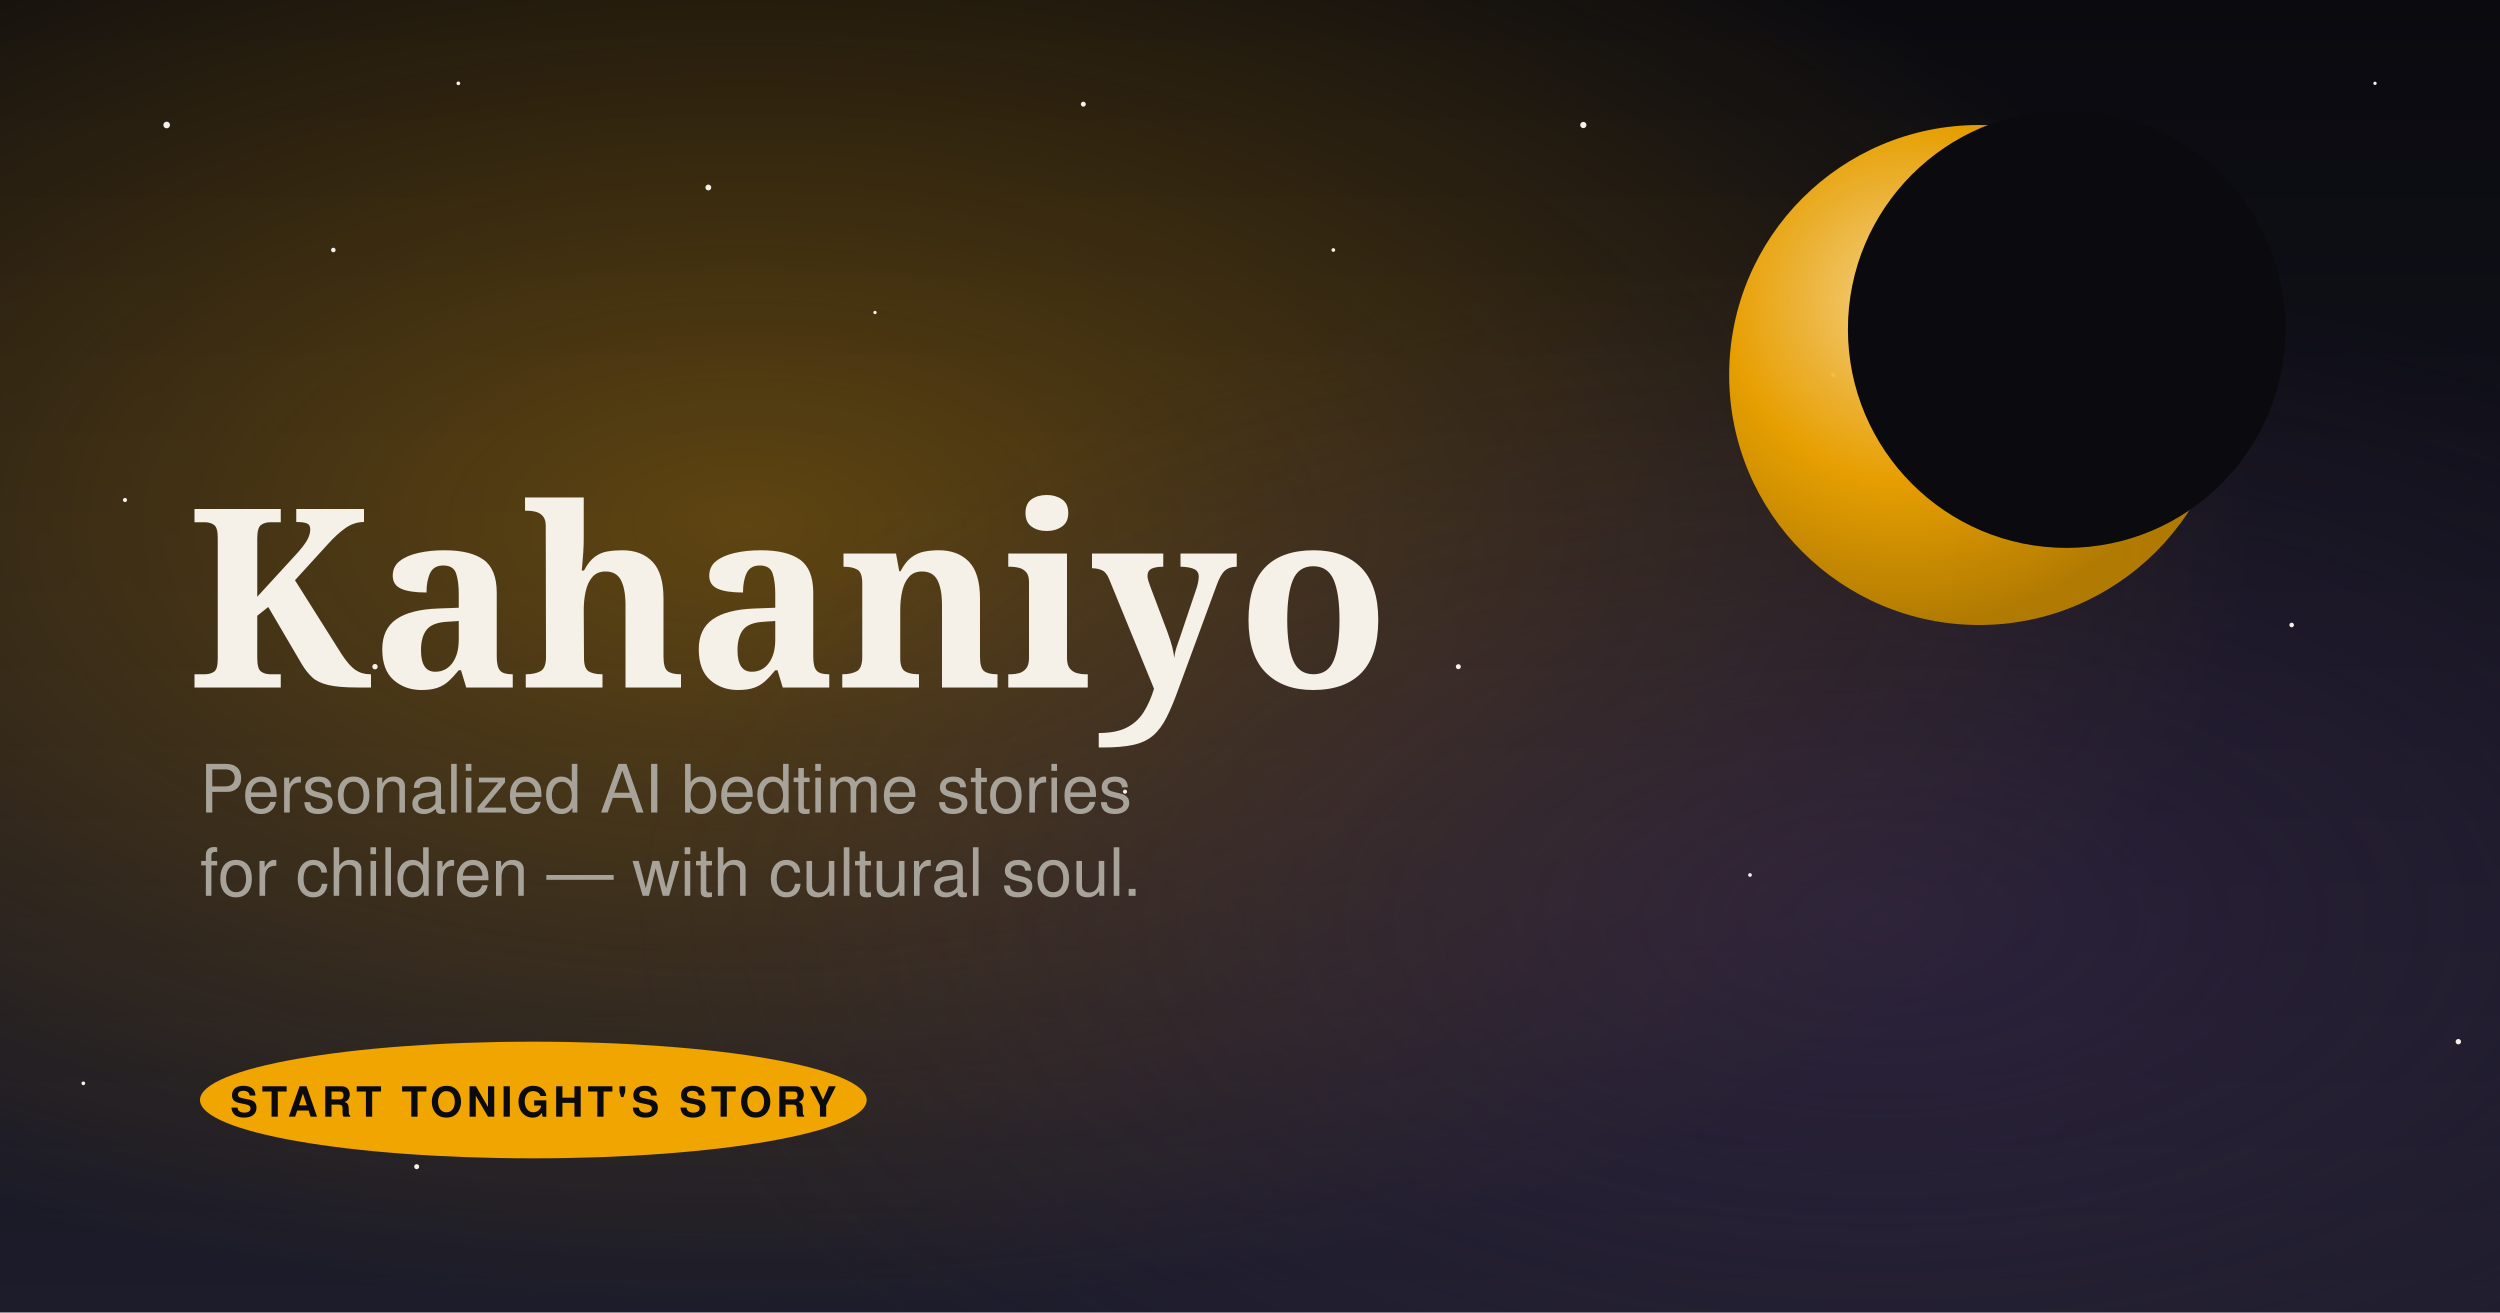
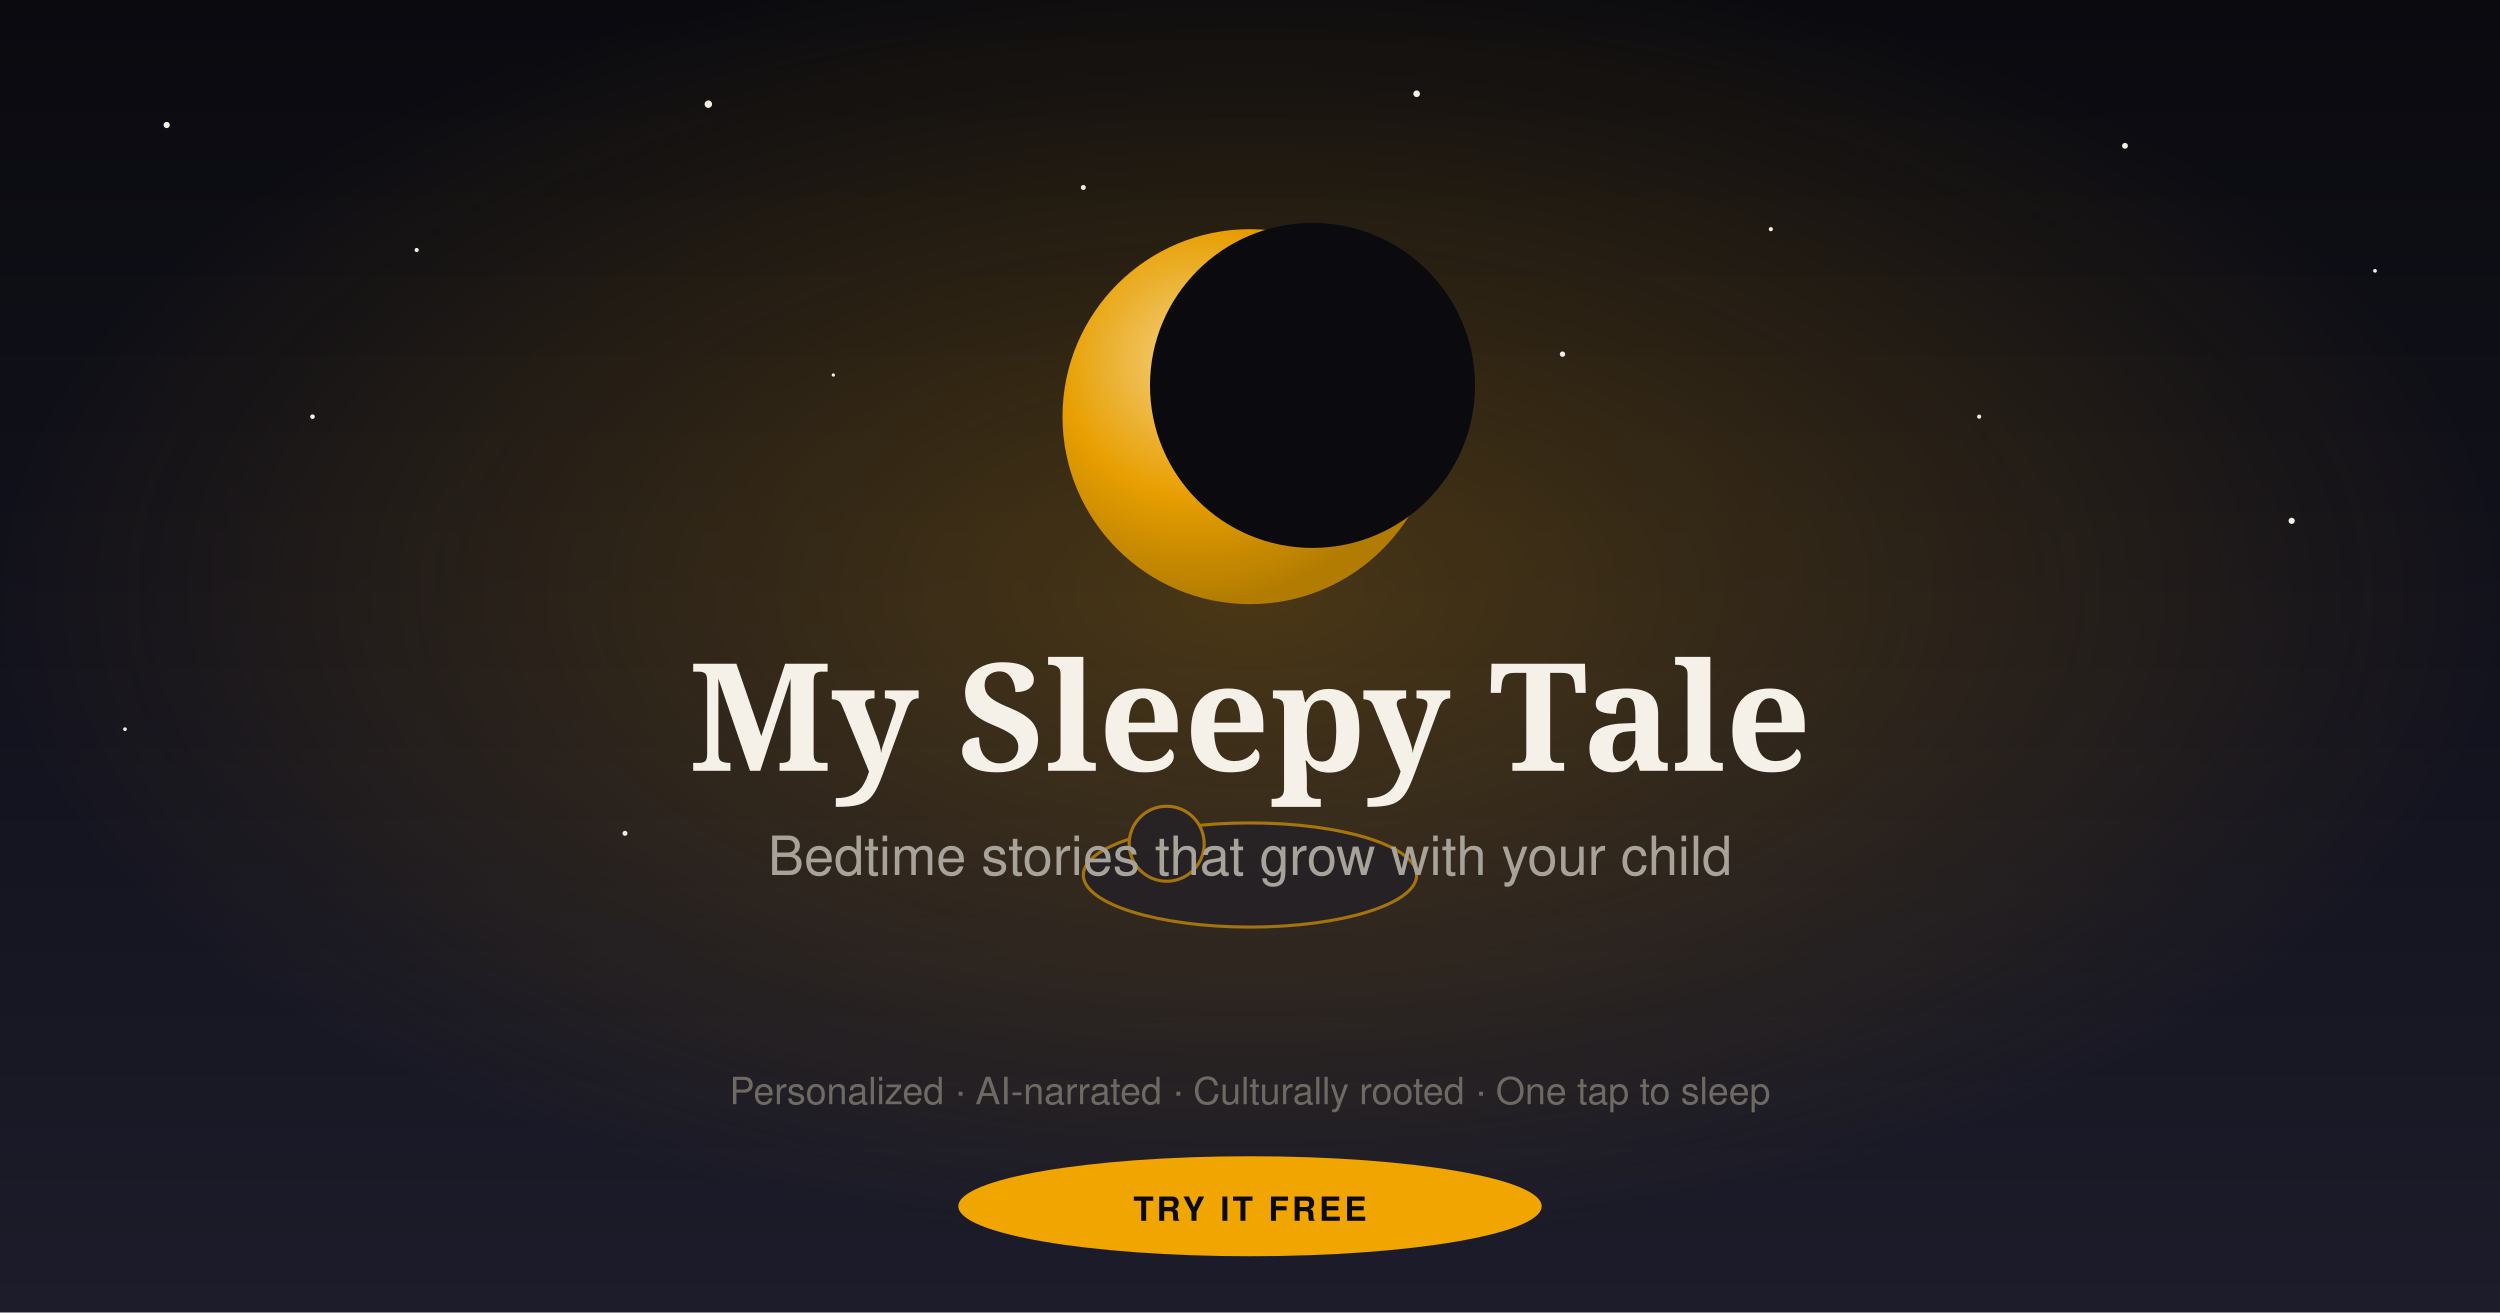
<svg xmlns="http://www.w3.org/2000/svg" viewBox="0 0 1200 630" width="1200" height="630">
  <defs>
    <linearGradient id="sky" x1="0" y1="0" x2="0" y2="1">
      <stop offset="0%" stop-color="#0a0a0f" />
      <stop offset="60%" stop-color="#141420" />
      <stop offset="100%" stop-color="#1c1c2a" />
    </linearGradient>
-     <radialGradient id="aurora" cx="30%" cy="40%" r="60%">
-       <stop offset="0%" stop-color="rgba(240,165,0,0.35)" />
+     <radialGradient id="glow" cx="50%" cy="45%" r="50%">
+       <stop offset="0%" stop-color="rgba(240,165,0,0.25)" />
      <stop offset="100%" stop-color="rgba(240,165,0,0)" />
    </radialGradient>
-     <radialGradient id="aurora2" cx="75%" cy="70%" r="50%">
-       <stop offset="0%" stop-color="rgba(58,42,74,0.6)" />
-       <stop offset="100%" stop-color="rgba(58,42,74,0)" />
-     </radialGradient>
-     <radialGradient id="moonGrad" cx="35%" cy="35%" r="65%">
+     <radialGradient id="moonG" cx="35%" cy="35%" r="65%">
      <stop offset="0%" stop-color="#ffd98a" />
      <stop offset="55%" stop-color="#f0a500" />
      <stop offset="100%" stop-color="#b87f00" />
    </radialGradient>
  </defs>
  <rect width="1200" height="630" fill="url(#sky)" />
-   <rect width="1200" height="630" fill="url(#aurora)" />
-   <rect width="1200" height="630" fill="url(#aurora2)" />
+   <rect width="1200" height="630" fill="url(#glow)" />
  <g fill="#f5f0e8">
-     <circle cx="80" cy="60" r="1.6" />
-     <circle cx="160" cy="120" r="1.1" />
-     <circle cx="220" cy="40" r="0.9" />
-     <circle cx="340" cy="90" r="1.4" />
-     <circle cx="420" cy="150" r="0.8" />
-     <circle cx="520" cy="50" r="1.2" />
-     <circle cx="640" cy="120" r="0.9" />
-     <circle cx="760" cy="60" r="1.5" />
-     <circle cx="880" cy="180" r="1" />
-     <circle cx="980" cy="80" r="1.2" />
-     <circle cx="1080" cy="160" r="1.4" />
-     <circle cx="1140" cy="40" r="0.8" />
-     <circle cx="60" cy="240" r="1" />
-     <circle cx="180" cy="320" r="1.3" />
-     <circle cx="300" cy="280" r="0.8" />
-     <circle cx="540" cy="380" r="1" />
-     <circle cx="700" cy="320" r="1.2" />
-     <circle cx="840" cy="420" r="0.9" />
-     <circle cx="1100" cy="300" r="1.1" />
-     <circle cx="1180" cy="500" r="1.3" />
-     <circle cx="40" cy="520" r="0.9" />
-     <circle cx="200" cy="560" r="1.2" />
+     <circle cx="80" cy="60" r="1.5" />
+     <circle cx="200" cy="120" r="1" />
+     <circle cx="340" cy="50" r="1.8" />
+     <circle cx="520" cy="90" r="1.2" />
+     <circle cx="680" cy="45" r="1.6" />
+     <circle cx="850" cy="110" r="1" />
+     <circle cx="1020" cy="70" r="1.4" />
+     <circle cx="1140" cy="130" r="0.9" />
+     <circle cx="150" cy="200" r="1.1" />
+     <circle cx="400" cy="180" r="0.8" />
+     <circle cx="750" cy="170" r="1.3" />
+     <circle cx="950" cy="200" r="1" />
+     <circle cx="1100" cy="250" r="1.5" />
+     <circle cx="60" cy="350" r="0.9" />
+     <circle cx="300" cy="400" r="1.2" />
  </g>
-   <g transform="translate(950,180)">
-     <circle r="120" fill="url(#moonGrad)" opacity="0.95" />
-     <circle cx="42" cy="-22" r="105" fill="#0a0a0f" />
+   <g transform="translate(600,200)">
+     <circle r="90" fill="url(#moonG)" opacity="0.95" />
+     <circle cx="30" cy="-15" r="78" fill="#0a0a0f" />
  </g>
-   <g transform="translate(90,330)">
-     <text x="0" y="0" font-family="Playfair Display, Georgia, serif" font-size="120" font-weight="700" fill="#f5f0e8">Kahaniyo</text>
-     <text x="6" y="60" font-family="DM Sans, Helvetica, Arial, sans-serif" font-size="32" font-weight="500" fill="#a8a39a">Personalized AI bedtime stories</text>
-     <text x="6" y="100" font-family="DM Sans, Helvetica, Arial, sans-serif" font-size="32" font-weight="500" fill="#a8a39a">for children — with cultural soul.</text>
+   <g transform="translate(540,420)" fill="#1c1c2a" stroke="#f0a500" stroke-width="1.5" opacity="0.6">
+     <ellipse cx="60" cy="0" rx="80" ry="25" />
+     <circle cx="20" cy="-15" r="18" />
  </g>
-   <g transform="translate(96,500)">
-     <rect rx="999" ry="999" width="320" height="56" fill="#f0a500" />
-     <text x="160" y="36" text-anchor="middle" font-family="DM Sans, Helvetica, Arial, sans-serif" font-size="20" font-weight="700" fill="#0a0a0f" letter-spacing="2">START TONIGHT'S STORY</text>
+   <text x="600" y="370" text-anchor="middle" font-family="Georgia, serif" font-size="72" font-weight="700" fill="#f5f0e8">
+     My Sleepy Tale
+   </text>
+   <text x="600" y="420" text-anchor="middle" font-family="Helvetica, Arial, sans-serif" font-size="26" font-weight="400" fill="#a8a39a">
+     Bedtime stories that grow with your child
+   </text>
+   <text x="600" y="530" text-anchor="middle" font-family="Helvetica, Arial, sans-serif" font-size="18" fill="#6e6a63">
+     Personalized · AI-narrated · Culturally rooted · One tap to sleep
+   </text>
+   <g transform="translate(460,555)">
+     <rect rx="999" ry="999" width="280" height="48" fill="#f0a500" />
+     <text x="140" y="31" text-anchor="middle" font-family="Helvetica, Arial, sans-serif" font-size="16" font-weight="700" fill="#0a0a0f" letter-spacing="1.5">TRY IT FREE</text>
  </g>
</svg>
